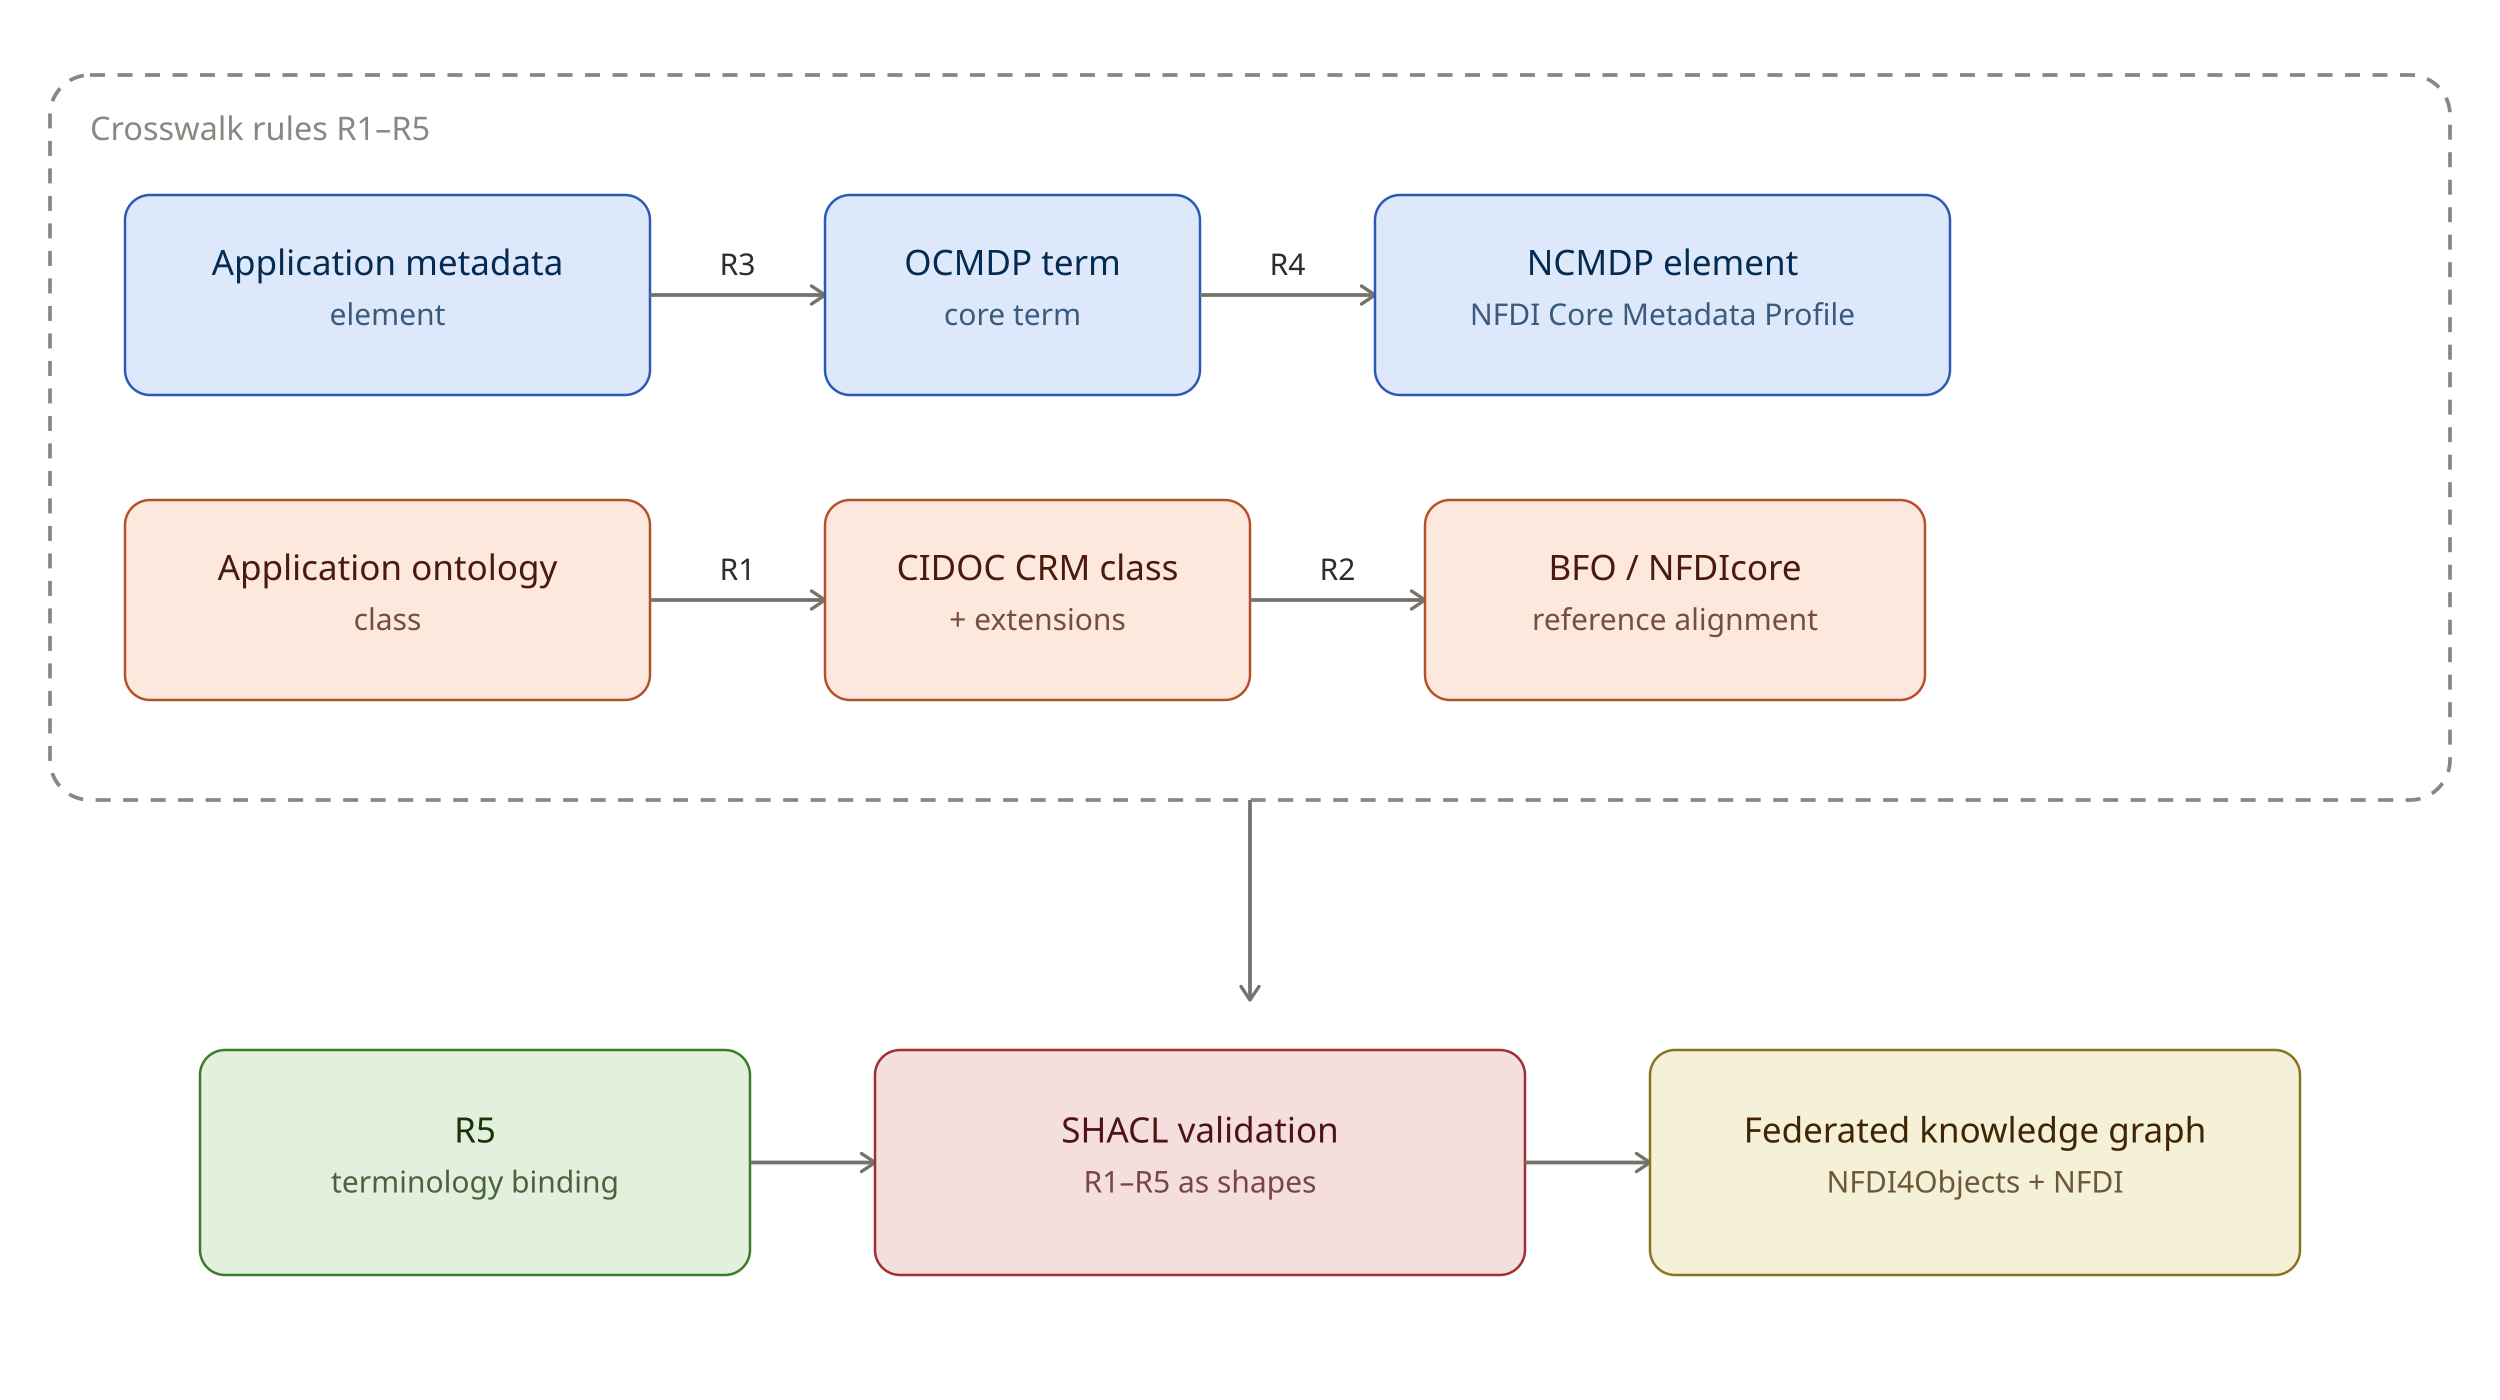
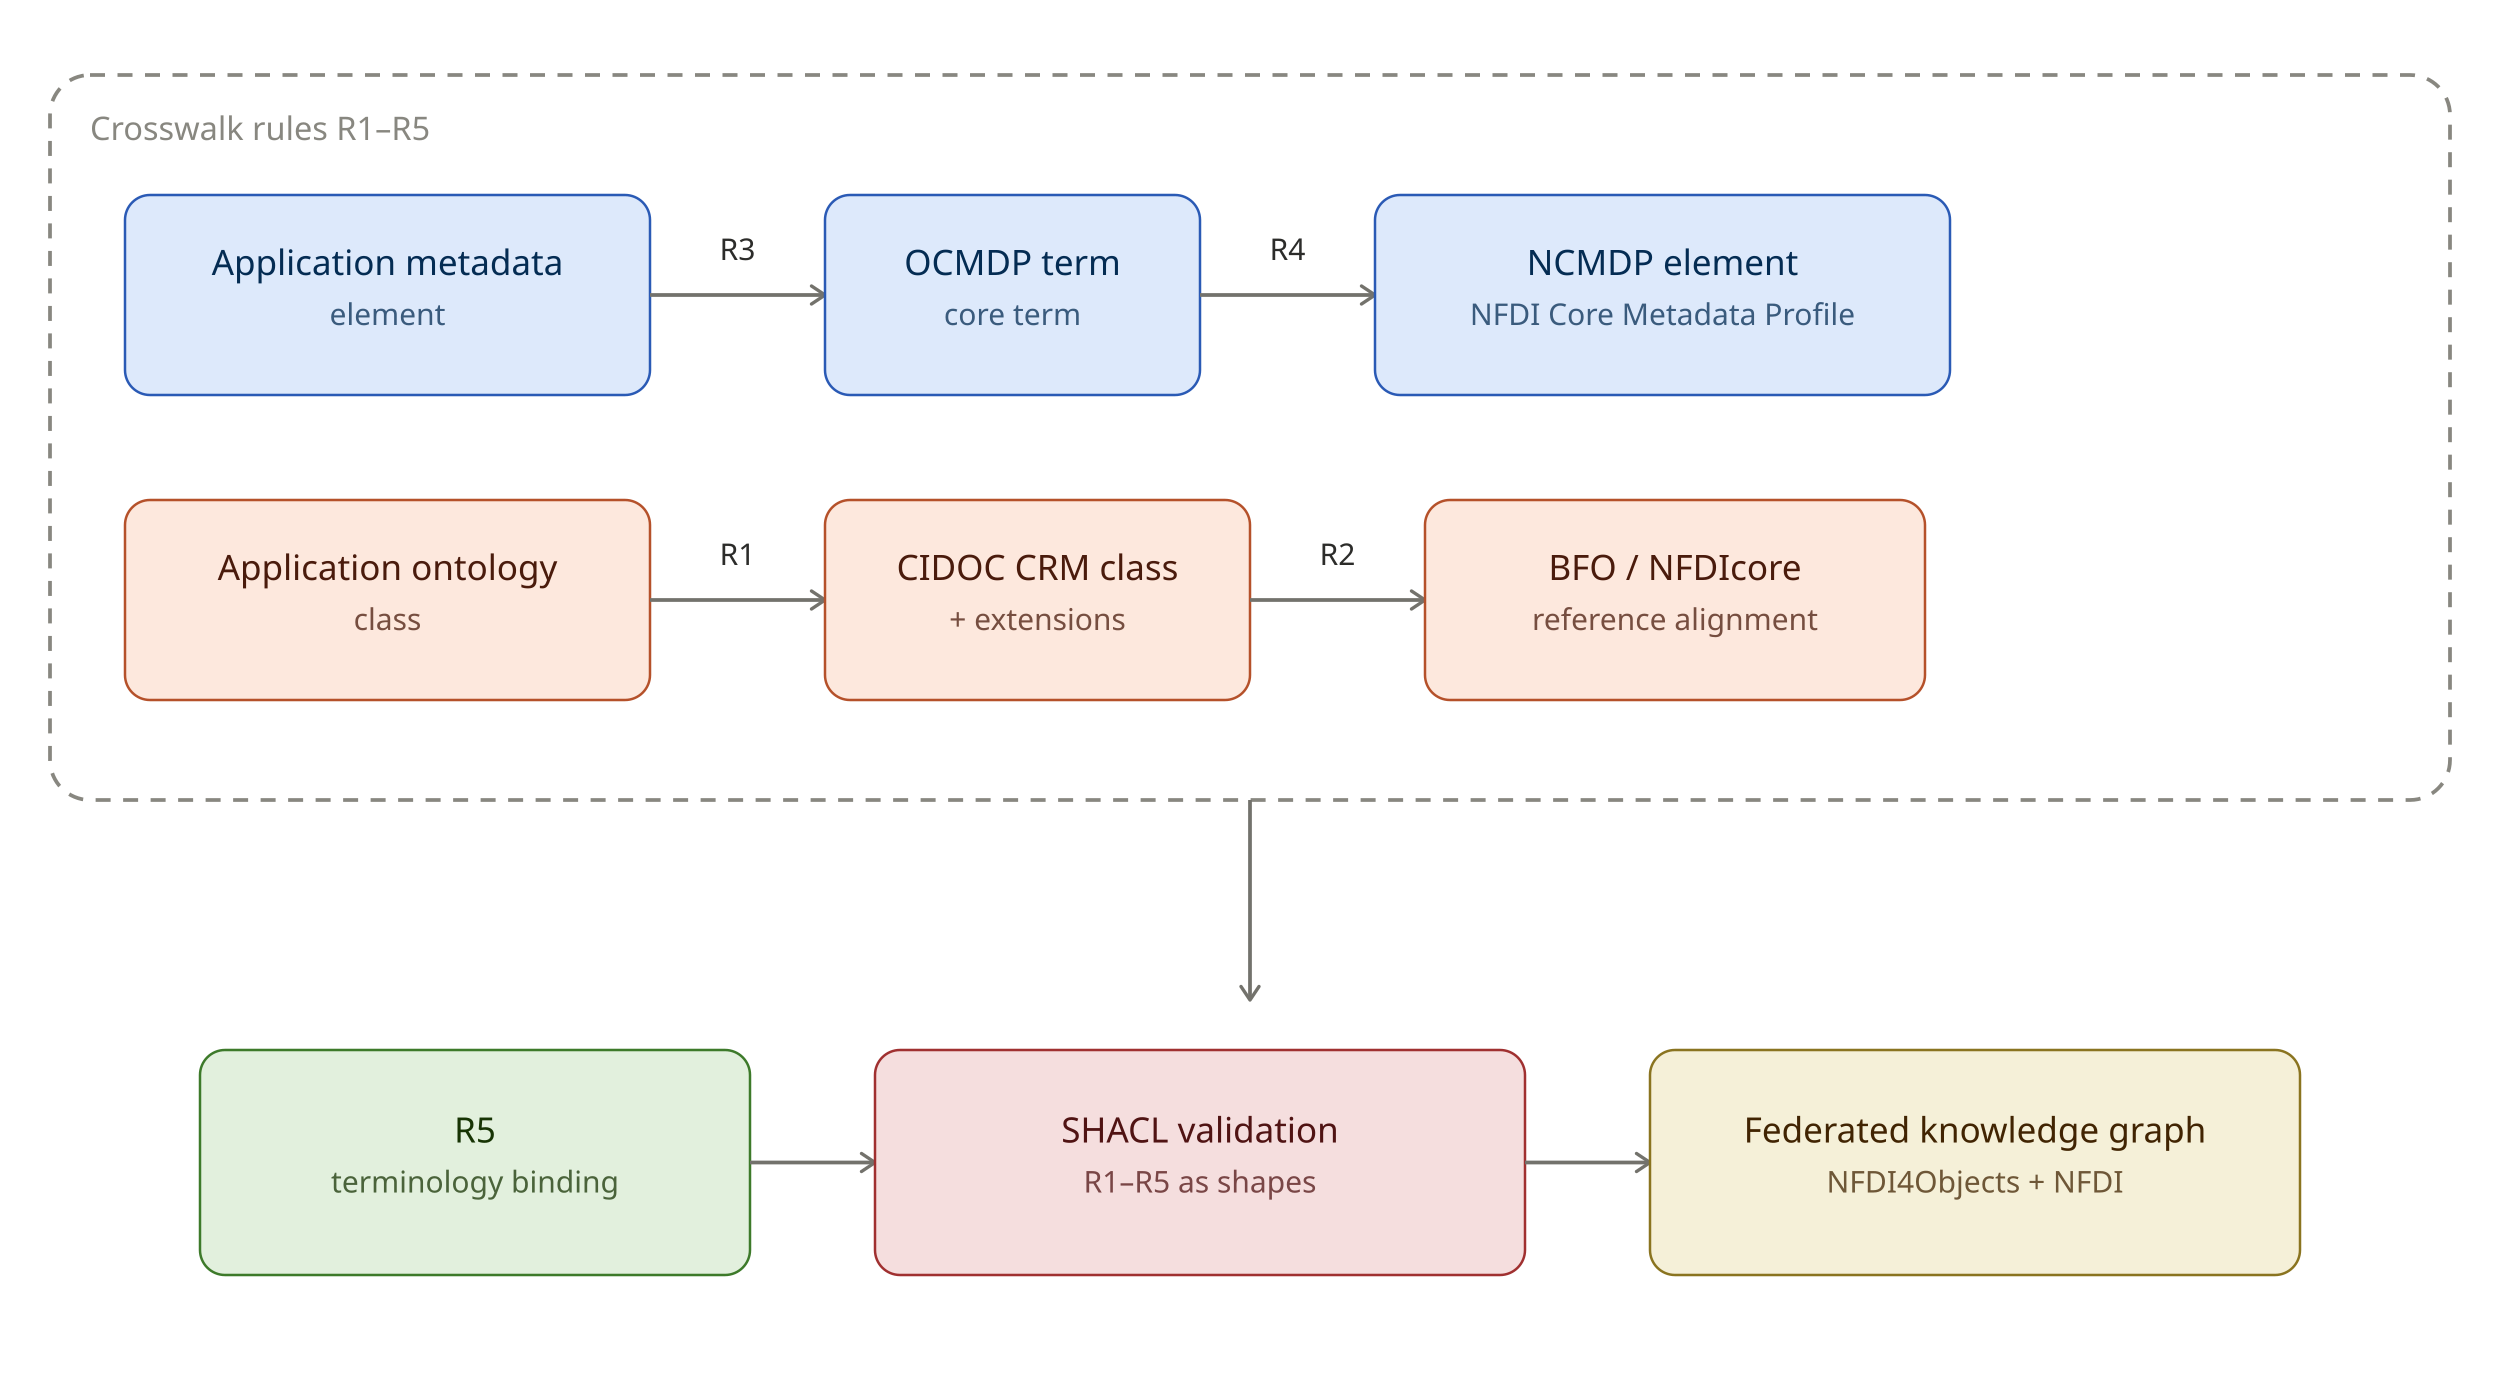
<svg xmlns="http://www.w3.org/2000/svg" width="1000" height="560" viewBox="0 0 1000 560" role="img">
  <defs>
    <marker id="arrow" viewBox="0 0 10 10" refX="8" refY="5" markerWidth="6" markerHeight="6" orient="auto-start-reverse">
      <path d="M2 1L8 5L2 9" fill="none" stroke="#73726c" stroke-width="1.5" stroke-linecap="round" stroke-linejoin="round" />
    </marker>
  </defs>
  <rect x="20.0" y="30.0" width="960.0" height="290.0" rx="16" fill="none" stroke="#888780" stroke-width="1.5" stroke-dasharray="6 5" />
  <text x="36.0" y="56.0" font-family="Fira Sans" font-weight="500" font-size="13" fill="#888780">Crosswalk rules R1–R5</text>
  <rect x="50.0" y="78.0" width="210.0" height="80.0" rx="10" fill="#dde9fb" stroke="#2a5ab5" stroke-width="1" />
  <text x="155.0" y="110.0" text-anchor="middle" font-family="Fira Sans" font-weight="500" font-size="14" fill="#042c53">Application metadata</text>
  <text x="155.0" y="130.0" text-anchor="middle" font-family="Fira Sans" font-size="12" fill="#042c53" opacity="0.75">element</text>
  <line x1="260.0" y1="118.0" x2="330.0" y2="118.0" stroke="#73726c" stroke-width="1.5" marker-end="url(#arrow)" />
-   <text x="295.0" y="110.0" text-anchor="middle" font-family="Fira Sans" font-weight="500" font-size="12" fill="#2c2c2a">R3</text>
+   <text x="295.0" y="104.0" text-anchor="middle" font-family="Fira Sans" font-weight="500" font-size="12" fill="#2c2c2a">R3</text>
  <rect x="330.0" y="78.0" width="150.0" height="80.0" rx="10" fill="#dde9fb" stroke="#2a5ab5" stroke-width="1" />
  <text x="405.0" y="110.0" text-anchor="middle" font-family="Fira Sans" font-weight="500" font-size="14" fill="#042c53">OCMDP term</text>
  <text x="405.0" y="130.0" text-anchor="middle" font-family="Fira Sans" font-size="12" fill="#042c53" opacity="0.75">core term</text>
  <line x1="480.0" y1="118.0" x2="550.0" y2="118.0" stroke="#73726c" stroke-width="1.5" marker-end="url(#arrow)" />
-   <text x="515.0" y="110.0" text-anchor="middle" font-family="Fira Sans" font-weight="500" font-size="12" fill="#2c2c2a">R4</text>
+   <text x="515.0" y="104.0" text-anchor="middle" font-family="Fira Sans" font-weight="500" font-size="12" fill="#2c2c2a">R4</text>
  <rect x="550.0" y="78.0" width="230.0" height="80.0" rx="10" fill="#dde9fb" stroke="#2a5ab5" stroke-width="1" />
  <text x="665.0" y="110.0" text-anchor="middle" font-family="Fira Sans" font-weight="500" font-size="14" fill="#042c53">NCMDP element</text>
  <text x="665.0" y="130.0" text-anchor="middle" font-family="Fira Sans" font-size="12" fill="#042c53" opacity="0.75">NFDI Core Metadata Profile</text>
  <rect x="50.0" y="200.0" width="210.0" height="80.0" rx="10" fill="#fde8dd" stroke="#b5512a" stroke-width="1" />
  <text x="155.0" y="232.0" text-anchor="middle" font-family="Fira Sans" font-weight="500" font-size="14" fill="#4a1b0c">Application ontology</text>
  <text x="155.0" y="252.0" text-anchor="middle" font-family="Fira Sans" font-size="12" fill="#4a1b0c" opacity="0.75">class</text>
  <line x1="260.0" y1="240.0" x2="330.0" y2="240.0" stroke="#73726c" stroke-width="1.5" marker-end="url(#arrow)" />
-   <text x="295.0" y="232.0" text-anchor="middle" font-family="Fira Sans" font-weight="500" font-size="12" fill="#2c2c2a">R1</text>
+   <text x="295.0" y="226.0" text-anchor="middle" font-family="Fira Sans" font-weight="500" font-size="12" fill="#2c2c2a">R1</text>
  <rect x="330.0" y="200.0" width="170.0" height="80.0" rx="10" fill="#fde8dd" stroke="#b5512a" stroke-width="1" />
  <text x="415.0" y="232.0" text-anchor="middle" font-family="Fira Sans" font-weight="500" font-size="14" fill="#4a1b0c">CIDOC CRM class</text>
  <text x="415.0" y="252.0" text-anchor="middle" font-family="Fira Sans" font-size="12" fill="#4a1b0c" opacity="0.75">+ extensions</text>
  <line x1="500.0" y1="240.0" x2="570.0" y2="240.0" stroke="#73726c" stroke-width="1.5" marker-end="url(#arrow)" />
-   <text x="535.0" y="232.0" text-anchor="middle" font-family="Fira Sans" font-weight="500" font-size="12" fill="#2c2c2a">R2</text>
+   <text x="535.0" y="226.0" text-anchor="middle" font-family="Fira Sans" font-weight="500" font-size="12" fill="#2c2c2a">R2</text>
  <rect x="570.0" y="200.0" width="200.0" height="80.0" rx="10" fill="#fde8dd" stroke="#b5512a" stroke-width="1" />
  <text x="670.0" y="232.0" text-anchor="middle" font-family="Fira Sans" font-weight="500" font-size="14" fill="#4a1b0c">BFO / NFDIcore</text>
  <text x="670.0" y="252.0" text-anchor="middle" font-family="Fira Sans" font-size="12" fill="#4a1b0c" opacity="0.75">reference alignment</text>
  <line x1="500.0" y1="320.0" x2="500.0" y2="400.0" stroke="#73726c" stroke-width="1.5" marker-end="url(#arrow)" />
  <rect x="80.0" y="420.0" width="220.0" height="90.0" rx="10" fill="#e2f0dd" stroke="#3d7a2a" stroke-width="1" />
  <text x="190.0" y="457.0" text-anchor="middle" font-family="Fira Sans" font-weight="500" font-size="14" fill="#173404">R5</text>
  <text x="190.0" y="477.0" text-anchor="middle" font-family="Fira Sans" font-size="12" fill="#173404" opacity="0.75">terminology binding</text>
  <line x1="300.0" y1="465.0" x2="350.0" y2="465.0" stroke="#73726c" stroke-width="1.5" marker-end="url(#arrow)" />
  <rect x="350.0" y="420.0" width="260.0" height="90.0" rx="10" fill="#f5dede" stroke="#a03030" stroke-width="1" />
  <text x="480.0" y="457.0" text-anchor="middle" font-family="Fira Sans" font-weight="500" font-size="14" fill="#501313">SHACL validation</text>
  <text x="480.0" y="477.0" text-anchor="middle" font-family="Fira Sans" font-size="12" fill="#501313" opacity="0.75">R1–R5 as shapes</text>
  <line x1="610.0" y1="465.0" x2="660.0" y2="465.0" stroke="#73726c" stroke-width="1.5" marker-end="url(#arrow)" />
  <rect x="660.0" y="420.0" width="260.0" height="90.0" rx="10" fill="#f5f0d8" stroke="#8a7420" stroke-width="1" />
  <text x="790.0" y="457.0" text-anchor="middle" font-family="Fira Sans" font-weight="500" font-size="14" fill="#412402">Federated knowledge graph</text>
  <text x="790.0" y="477.0" text-anchor="middle" font-family="Fira Sans" font-size="12" fill="#412402" opacity="0.75">NFDI4Objects + NFDI</text>
</svg>
